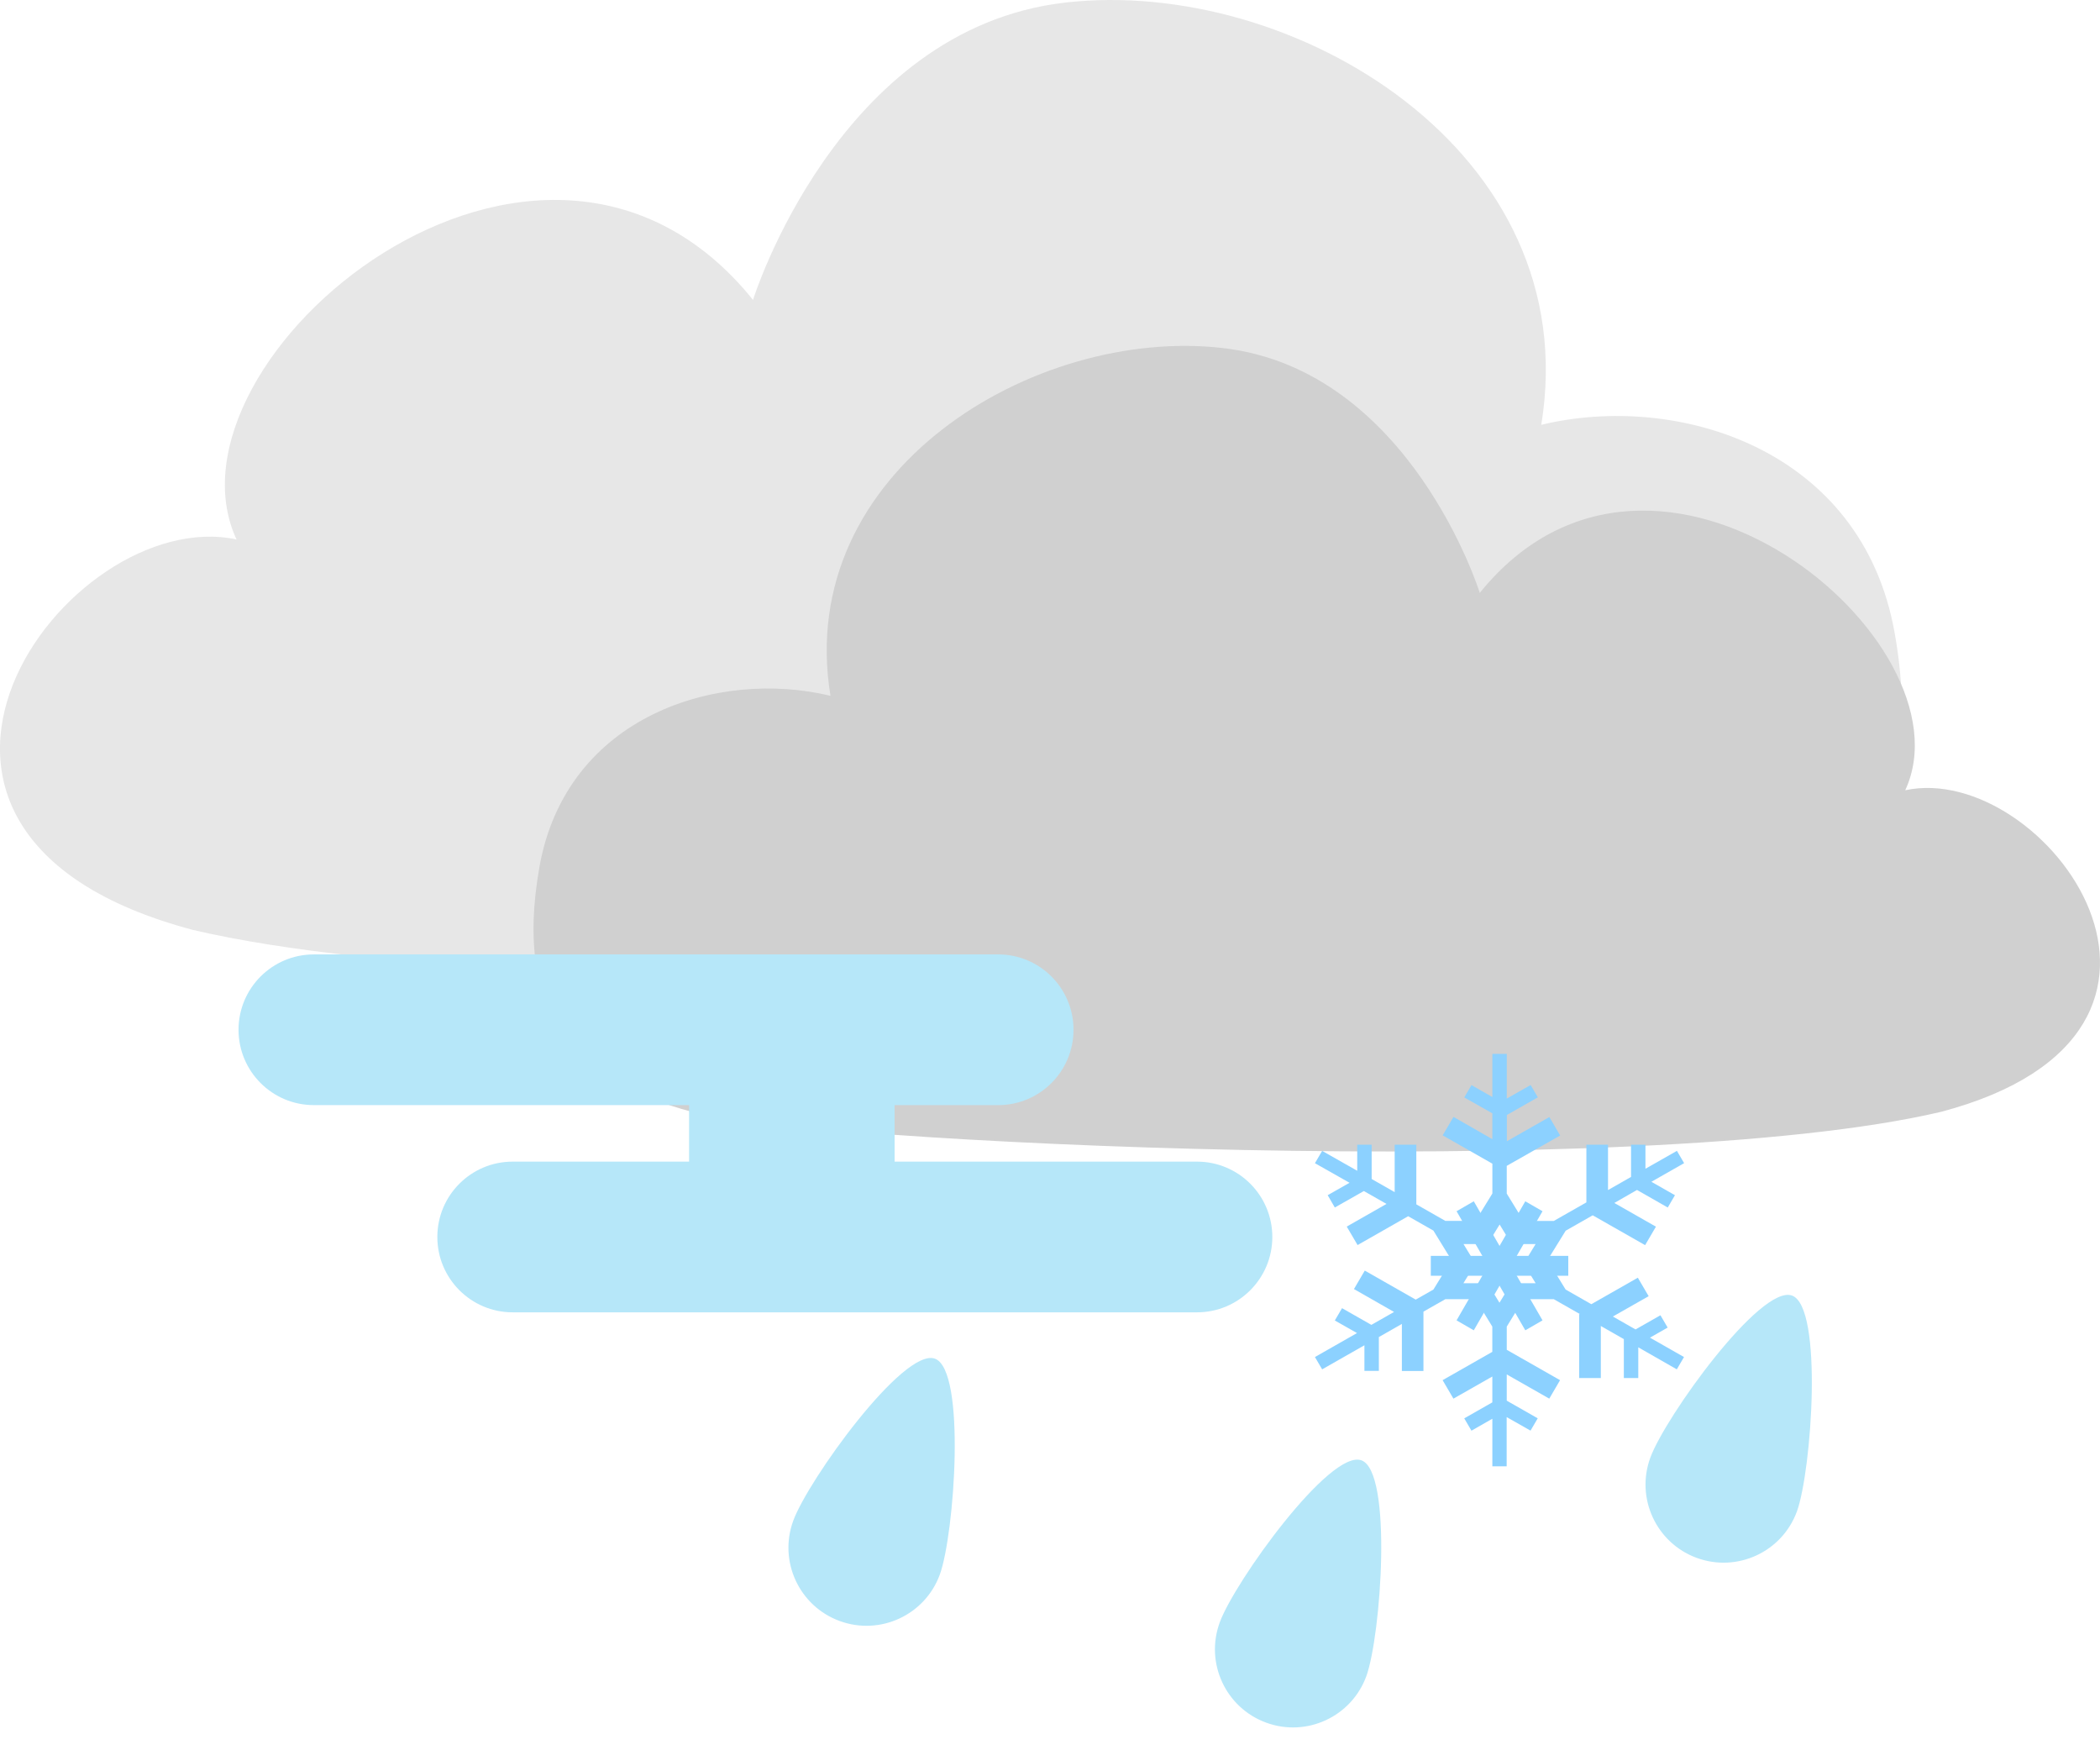
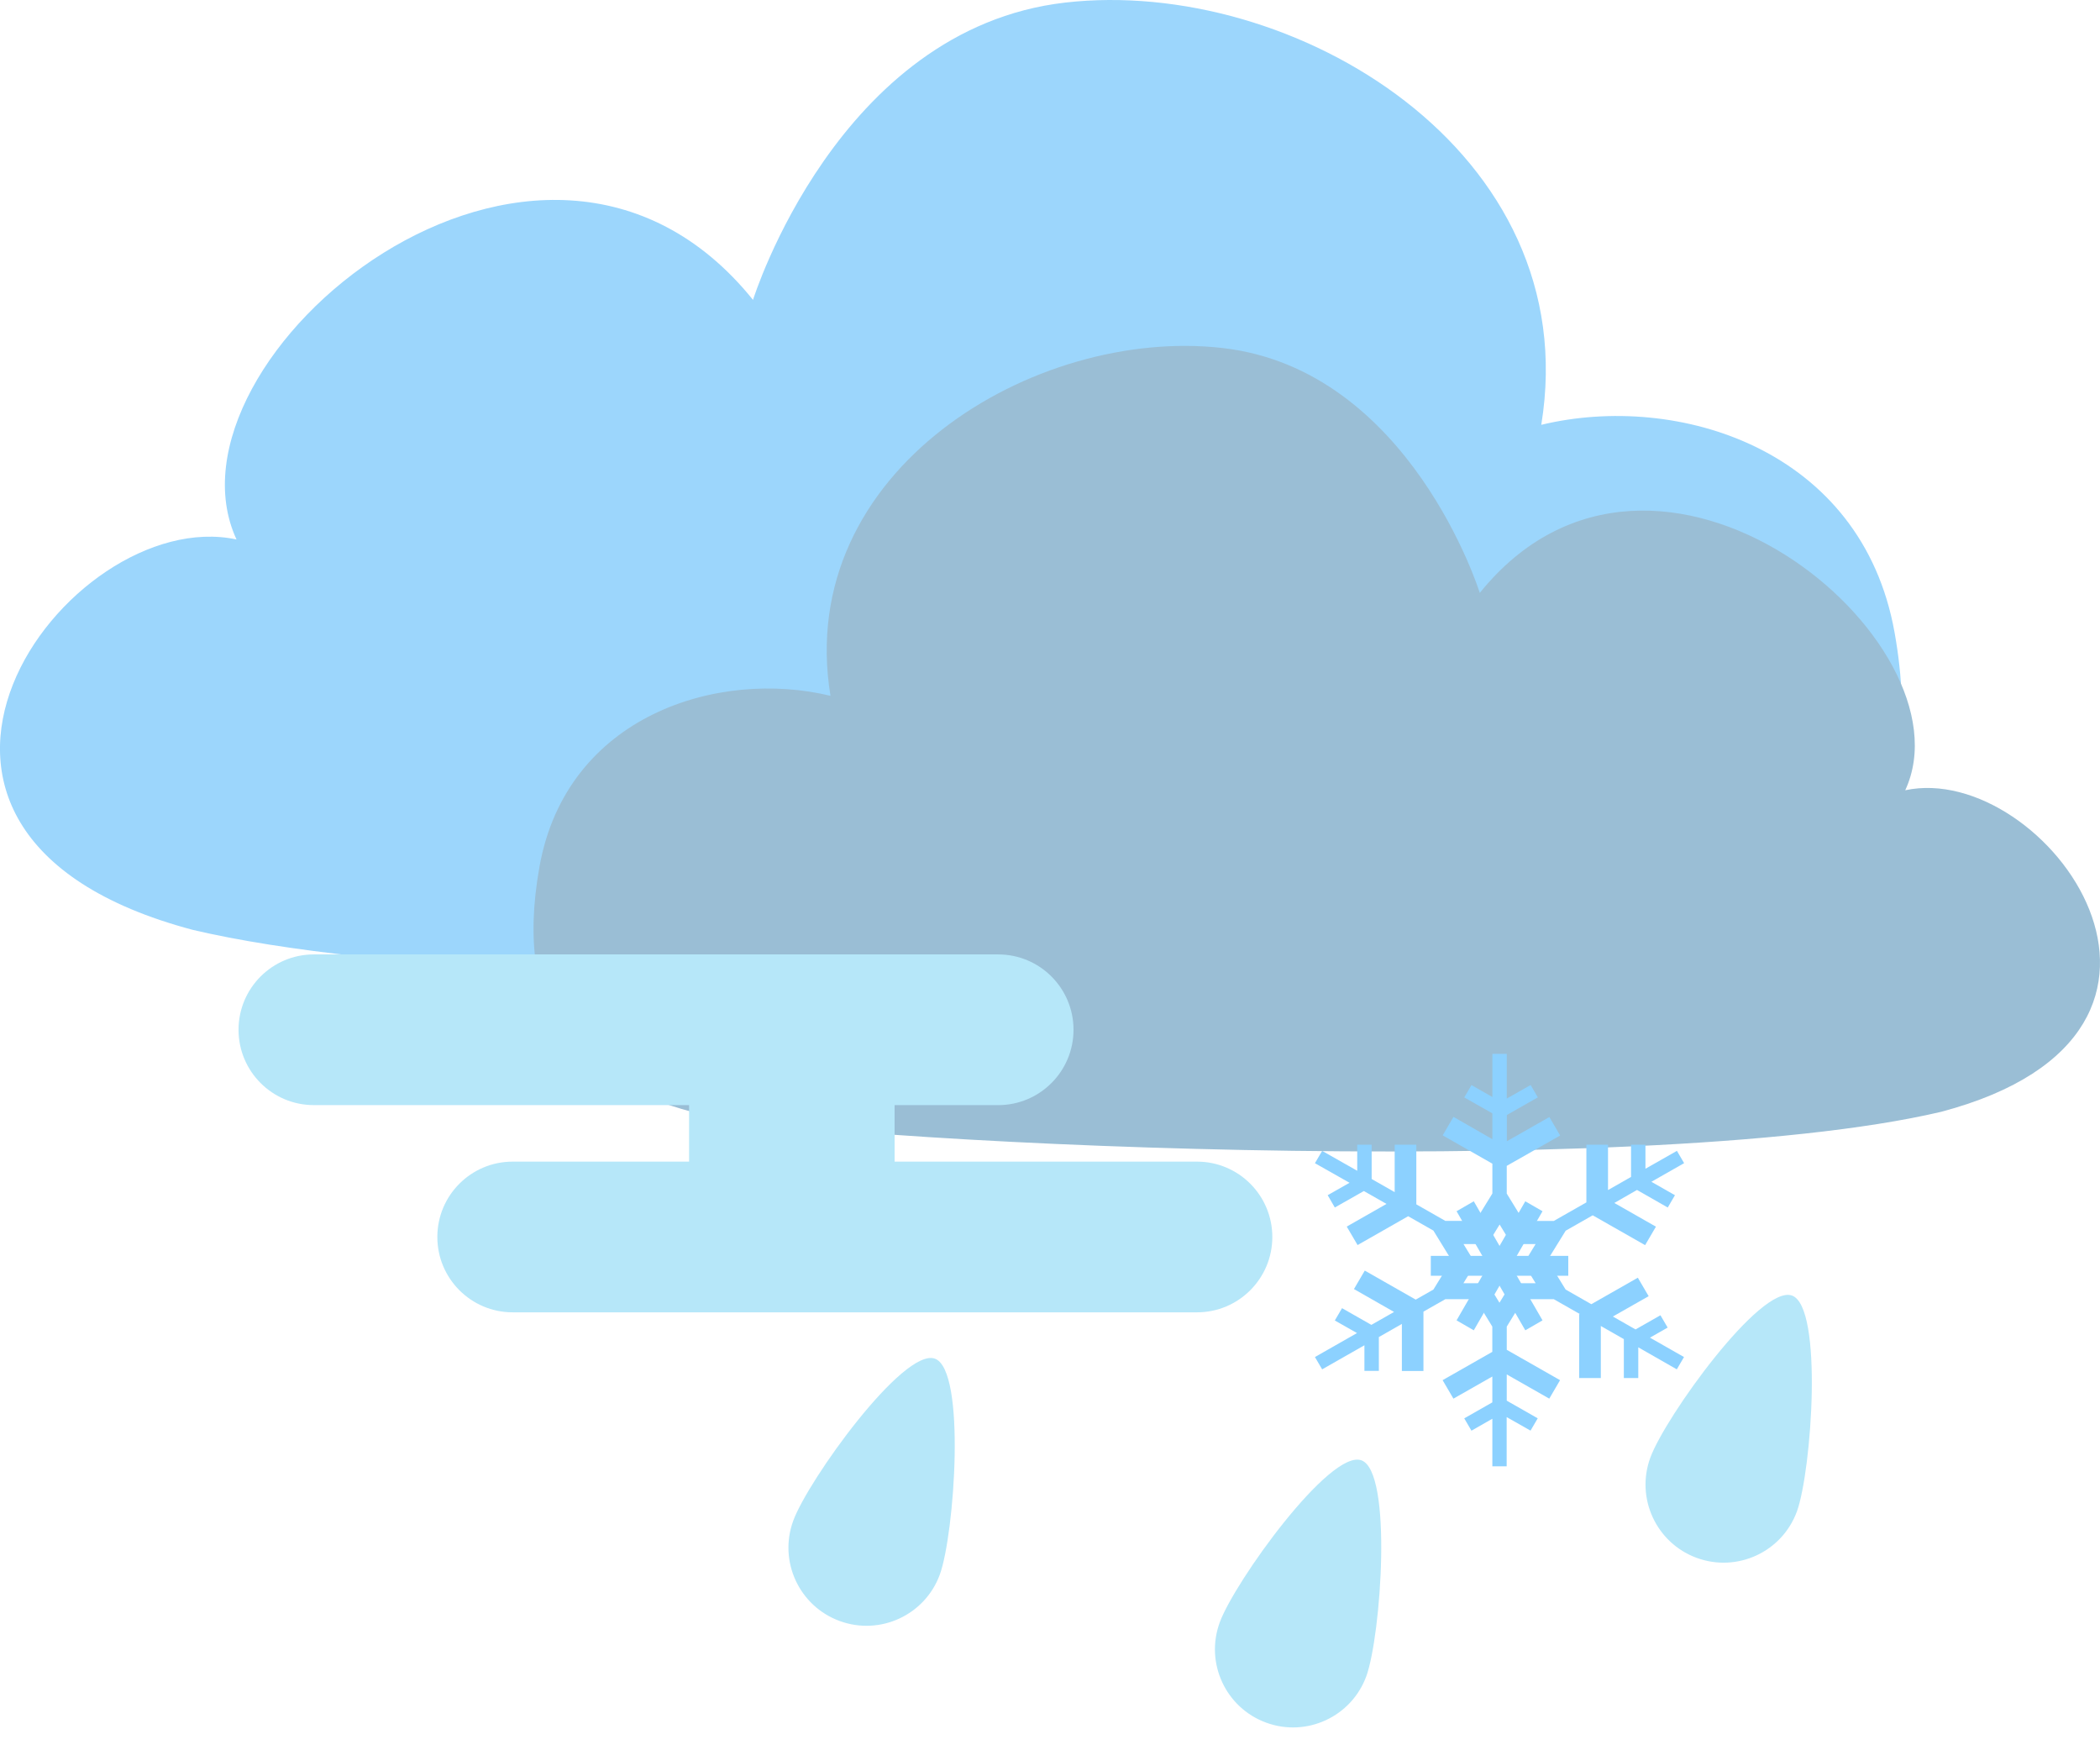
<svg xmlns="http://www.w3.org/2000/svg" width="105.631" height="88" viewBox="0 0 105.631 88">
  <g id="_37" data-name="37" transform="translate(-175.327 -149.699)">
-     <path id="路径_9" data-name="路径 9" d="M2205.026,207.908c18.646,4.382,69.485,1.836,76.3,0s10.948-5.7,9.3-14.952-10.921-12.1-17.772-10.449c2.248-13.759-12.5-22.552-23.95-21.235s-15.7,14.952-15.7,14.952c-10.727-13.3-30.184,2.983-25.98,12.049C2198.692,186.443,2186.5,203,2205.026,207.908Z" transform="translate(-2020 -11.443)" fill="#e7e7e7" />
-     <path id="路径_10" data-name="路径 10" d="M2266.132,199.663c-15.359,3.609-57.235,1.512-62.846,0s-9.018-4.692-7.661-12.316,9-9.97,14.639-8.606c-1.852-11.333,10.294-18.576,19.728-17.491s12.933,12.316,12.933,12.316c8.836-10.952,24.862,2.457,21.4,9.925C2271.349,181.982,2281.391,195.62,2266.132,199.663Z" transform="translate(-1993.164 5.952)" fill="#d0d0d0" />
+     <path id="路径_9" data-name="路径 9" d="M2205.026,207.908c18.646,4.382,69.485,1.836,76.3,0s10.948-5.7,9.3-14.952-10.921-12.1-17.772-10.449c2.248-13.759-12.5-22.552-23.95-21.235s-15.7,14.952-15.7,14.952c-10.727-13.3-30.184,2.983-25.98,12.049C2198.692,186.443,2186.5,203,2205.026,207.908Z" transform="translate(-2020 -11.443)" fill="#9cd6fc" />
+     <path id="路径_10" data-name="路径 10" d="M2266.132,199.663c-15.359,3.609-57.235,1.512-62.846,0s-9.018-4.692-7.661-12.316,9-9.97,14.639-8.606c-1.852-11.333,10.294-18.576,19.728-17.491s12.933,12.316,12.933,12.316c8.836-10.952,24.862,2.457,21.4,9.925C2271.349,181.982,2281.391,195.62,2266.132,199.663Z" transform="translate(-1993.164 5.952)" fill="#9abed5" />
    <g id="组_28" data-name="组 28" transform="translate(202.874 210.519)">
      <path id="路径_11" data-name="路径 11" d="M3.909,0C5.587,0,7.85,7.941,7.854,10.119A3.927,3.927,0,1,1,0,10.1C0,7.927,2.231,0,3.909,0Z" transform="translate(15.807 6.174) rotate(20)" fill="#b6e7f9" />
      <path id="路径_12" data-name="路径 12" d="M3.909,0C5.587,0,7.85,7.941,7.854,10.119A3.927,3.927,0,1,1,0,10.1C0,7.927,2.231,0,3.909,0Z" transform="translate(37.26 11.286) rotate(20)" fill="#b6e7f9" />
      <path id="路径_13" data-name="路径 13" d="M3.909,0C5.587,0,7.85,7.941,7.854,10.119A3.927,3.927,0,1,1,0,10.1C0,7.927,2.231,0,3.909,0Z" transform="translate(58.919 3) rotate(20)" fill="#b6e7f9" />
    </g>
    <path id="联合_28" data-name="联合 28" d="M13.789,18a3.789,3.789,0,0,1,0-7.579h8.873V7.579H3.789A3.789,3.789,0,0,1,3.789,0H38.21a3.789,3.789,0,0,1,0,7.579H33v2.842H48.21a3.789,3.789,0,1,1,0,7.579Z" transform="translate(187.326 197.699)" fill="#b6e7f9" />
    <g id="组_73" data-name="组 73" transform="translate(-779.917 -215.301)">
      <path id="联合_23" data-name="联合 23" d="M8.924,20.745V18.352l-1.051.6-.363-.619,1.413-.805v-1.3L6.966,17.341l-.544-.929,2.5-1.424v-1.27L8.078,12.34H6.558l-1.1.625v2.984H4.373V13.584l-1.158.66v1.7H2.489V14.657L.363,15.868,0,15.249l2.116-1.206L1,13.41l.363-.619,1.476.84,1.141-.65L1.963,11.83l.544-.929,2.563,1.46.889-.506.911-1.482L5.959,8.89,4.69,8.167,2.145,9.617,1.6,8.688l2-1.14L2.461,6.9,1,7.728.641,7.109l1.1-.624L0,5.5l.363-.619,1.764,1V4.57h.726V6.295l1.158.66V4.57H5.1v3l1.459.831h1.52l.846-1.377v-1.5l-2.5-1.424.544-.929L8.924,4.292v-1.3l-1.413-.8.363-.62,1.051.6V0h.725V2.249l1.2-.681.362.62-1.558.888v1.32l2.138-1.217.543.929L9.648,5.634V7.028l.846,1.377h1.52l1.64-.934V4.57h1.088V6.851l1.158-.66V4.57h.725V5.779l1.583-.9.362.619-1.646.937,1.185.675-.362.619L16.2,6.846,15.06,7.5l2.092,1.192-.544.929-2.636-1.5-1.359.774L11.7,10.372l.91,1.482,1.293.737,2.339-1.332.544.929-1.8,1.023,1.141.65,1.252-.713.362.619-.889.507,1.712.975-.362.619L16.264,14.76v1.546h-.726V14.347l-1.158-.66v2.619H13.292V13.087h.035l-1.312-.747h-1.52l-.846,1.377v1.168l2.681,1.527-.543.929L9.648,16.123v1.32l1.558.888-.362.619-1.2-.681v2.475Zm-1.4-9.3-.055.09H8.682l.6.983.6-.983H11.1l-.6-.984.6-.984H9.89l-.6-.983-.549.894-.055.089H7.473l.6.984-.549.894-.659-1.073Z" transform="translate(1021.386 418)" fill="#8cd1ff" />
      <line id="直线_1" data-name="直线 1" x2="6.915" transform="translate(1027.214 428.661)" fill="none" stroke="#8cd1ff" stroke-width="1" />
      <line id="直线_2" data-name="直线 2" x2="6.915" transform="translate(1028.943 425.666) rotate(60)" fill="none" stroke="#8cd1ff" stroke-width="1" />
      <line id="直线_3" data-name="直线 3" x2="6.915" transform="translate(1032.4 425.666) rotate(120)" fill="none" stroke="#8cd1ff" stroke-width="1" />
    </g>
  </g>
</svg>
